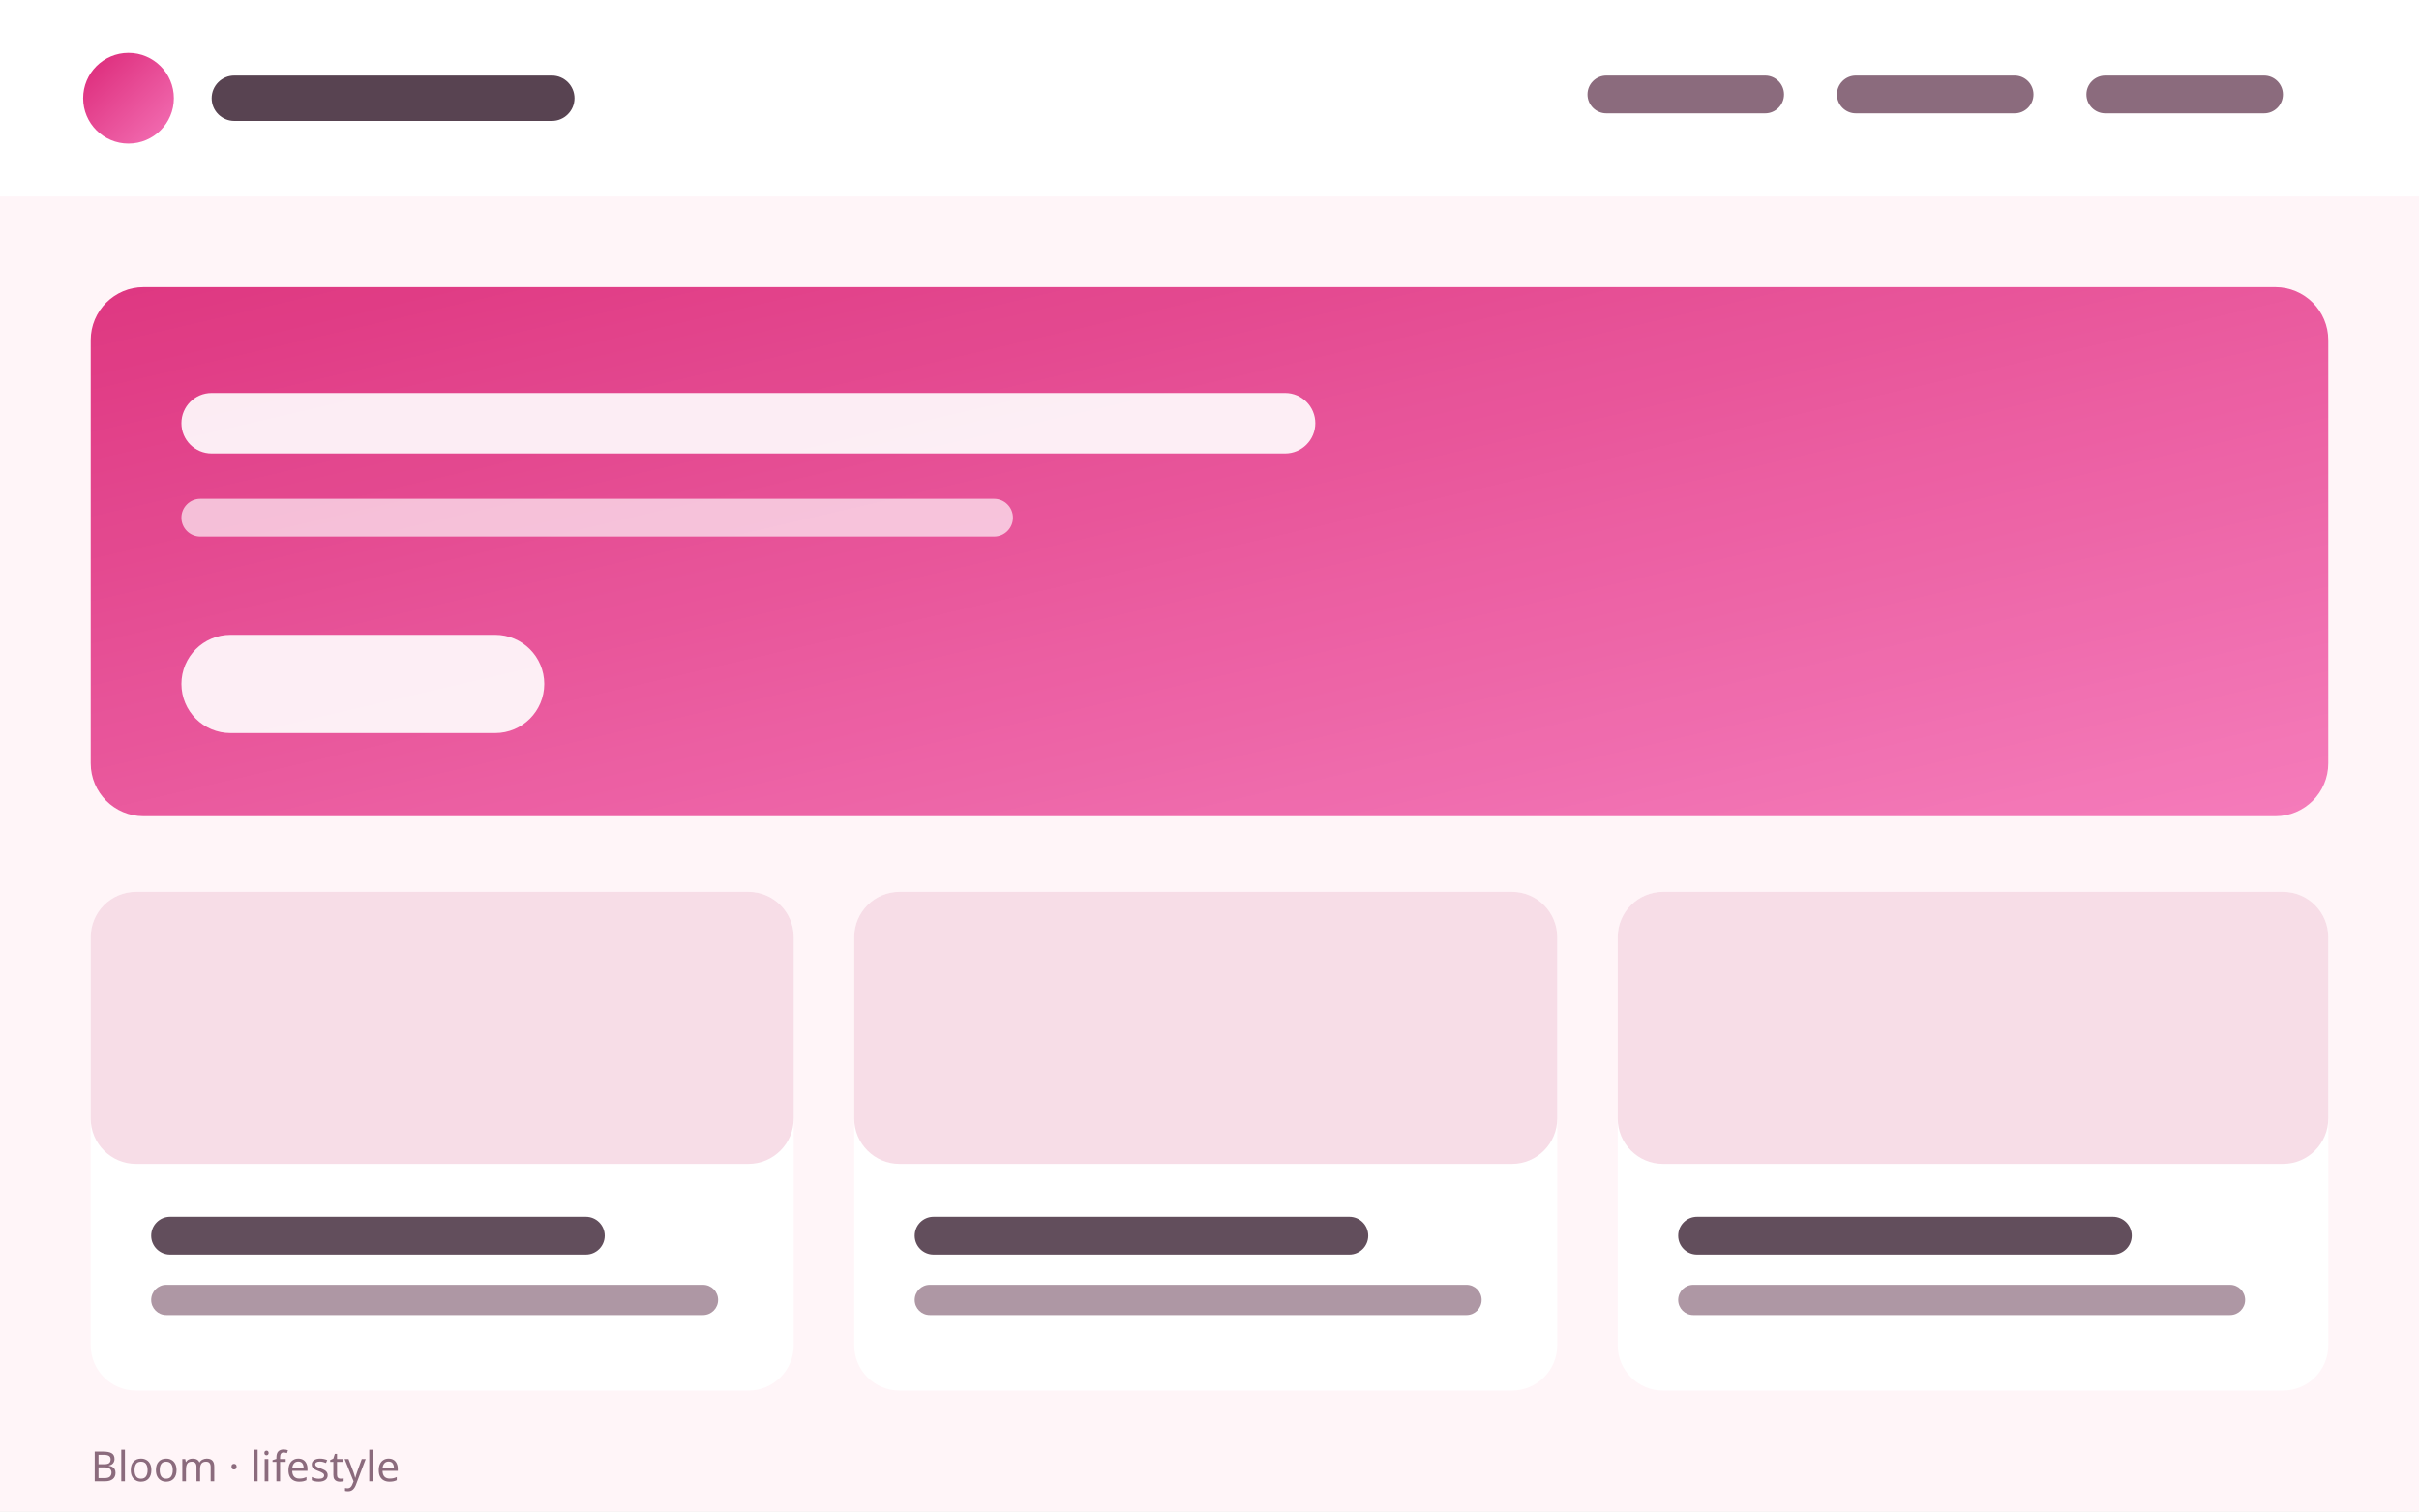
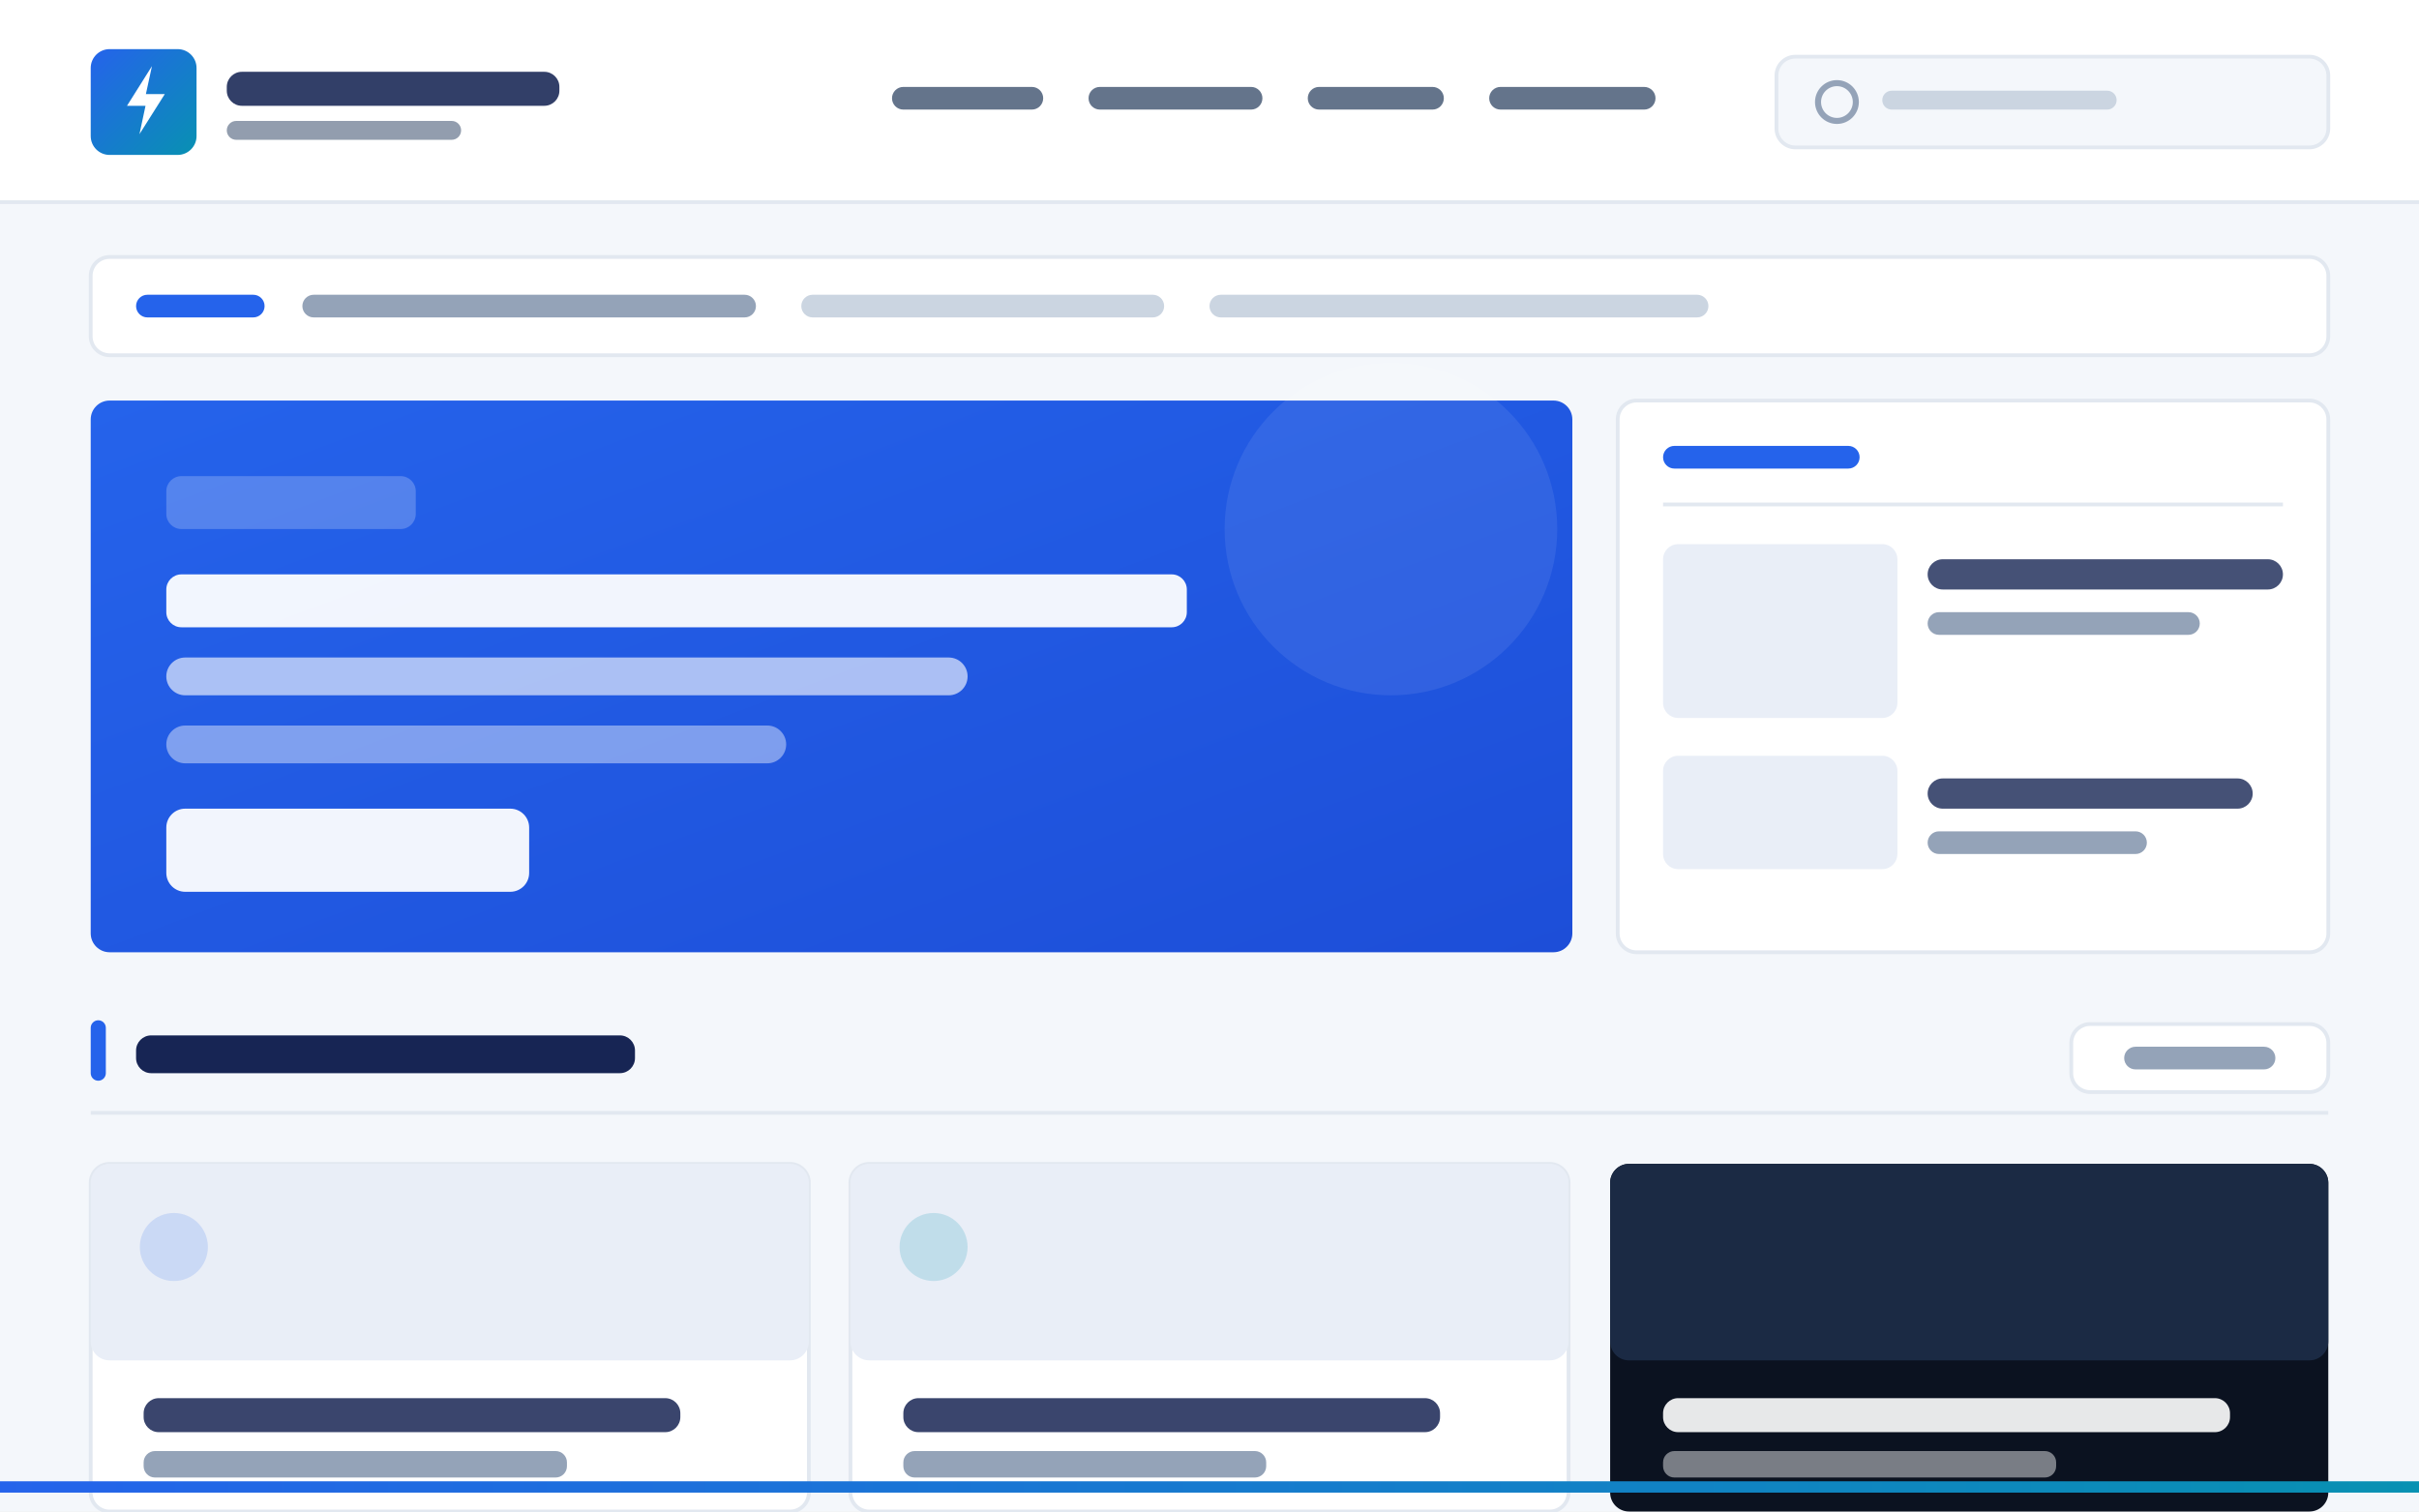
<svg xmlns="http://www.w3.org/2000/svg" viewBox="0 0 640 400" role="img" aria-label="Pratinjau tema Bloom">
  <defs>
-     <linearGradient id="hero" x1="0" y1="0" x2="1" y2="1">
-       <stop offset="0" stop-color="#db2777" />
-       <stop offset="1" stop-color="#f472b6" />
+     <linearGradient id="amp-brand" x1="0" y1="0" x2="1" y2="1">
+       <stop offset="0" stop-color="#2563eb" />
+       <stop offset="1" stop-color="#0891b2" />
+     </linearGradient>
+     <linearGradient id="amp-hero" x1="0" y1="0" x2="1" y2="1">
+       <stop offset="0" stop-color="#2563eb" />
+       <stop offset="1" stop-color="#1d4ed8" />
+     </linearGradient>
+     <linearGradient id="amp-hairline" x1="0" y1="0" x2="1" y2="0">
+       <stop offset="0" stop-color="#2563eb" />
+       <stop offset="1" stop-color="#0891b2" />
    </linearGradient>
  </defs>
-   <rect width="640" height="400" fill="#fff5f8" />
-   <rect x="0" y="0" width="640" height="52" fill="#ffffff" />
-   <circle cx="34" cy="26" r="12" fill="url(#hero)" />
-   <rect x="56" y="20" width="96" height="12" rx="6" fill="#3b2233" opacity=".85" />
-   <rect x="420" y="20" width="52" height="10" rx="5" fill="#8b6b7d" />
-   <rect x="486" y="20" width="52" height="10" rx="5" fill="#8b6b7d" />
-   <rect x="552" y="20" width="52" height="10" rx="5" fill="#8b6b7d" />
-   <rect x="24" y="76" width="592" height="140" rx="14" fill="url(#hero)" opacity=".92" />
-   <rect x="48" y="104" width="300" height="16" rx="8" fill="#ffffff" opacity=".9" />
-   <rect x="48" y="132" width="220" height="10" rx="5" fill="#ffffff" opacity=".65" />
-   <rect x="48" y="168" width="96" height="26" rx="13" fill="#ffffff" opacity=".9" />
-   <rect x="24" y="236" width="186" height="132" rx="12" fill="#ffffff" />
-   <rect x="24" y="236" width="186" height="72" rx="12" fill="#f7dde7" />
-   <rect x="40" y="322" width="120" height="10" rx="5" fill="#3b2233" opacity=".8" />
-   <rect x="40" y="340" width="150" height="8" rx="4" fill="#8b6b7d" opacity=".7" />
-   <rect x="226" y="236" width="186" height="132" rx="12" fill="#ffffff" />
-   <rect x="226" y="236" width="186" height="72" rx="12" fill="#f7dde7" />
-   <rect x="242" y="322" width="120" height="10" rx="5" fill="#3b2233" opacity=".8" />
-   <rect x="242" y="340" width="150" height="8" rx="4" fill="#8b6b7d" opacity=".7" />
-   <rect x="428" y="236" width="188" height="132" rx="12" fill="#ffffff" />
-   <rect x="428" y="236" width="188" height="72" rx="12" fill="#f7dde7" />
-   <rect x="444" y="322" width="120" height="10" rx="5" fill="#3b2233" opacity=".8" />
-   <rect x="444" y="340" width="150" height="8" rx="4" fill="#8b6b7d" opacity=".7" />
-   <text x="24" y="392" font-family="system-ui, sans-serif" font-size="11" fill="#8b6b7d">Bloom · lifestyle</text>
+   <rect width="640" height="400" fill="#f4f7fb" />
+   <rect x="0" y="0" width="640" height="54" fill="#ffffff" />
+   <rect x="0" y="53" width="640" height="1" fill="#e2e8f0" />
+   <rect x="24" y="13" width="28" height="28" rx="5" fill="url(#amp-brand)" />
+   <path d="M40.2 17.5 33.6 28h4.9l-1.6 7.5 6.7-10.6h-5z" fill="#ffffff" />
+   <rect x="60" y="19" width="88" height="9" rx="4" fill="#172554" opacity=".88" />
+   <rect x="60" y="32" width="62" height="5" rx="2.5" fill="#64748b" opacity=".7" />
+   <rect x="236" y="23" width="40" height="6" rx="3" fill="#64748b" />
+   <rect x="288" y="23" width="46" height="6" rx="3" fill="#64748b" />
+   <rect x="346" y="23" width="36" height="6" rx="3" fill="#64748b" />
+   <rect x="394" y="23" width="44" height="6" rx="3" fill="#64748b" />
+   <rect x="470" y="15" width="146" height="24" rx="5" fill="#f4f7fb" stroke="#e2e8f0" />
+   <circle cx="486" cy="27" r="5" fill="none" stroke="#94a3b8" stroke-width="1.6" />
+   <rect x="498" y="24" width="62" height="5" rx="2.5" fill="#cbd5e1" />
+   <rect x="24" y="68" width="592" height="26" rx="5" fill="#ffffff" stroke="#e2e8f0" />
+   <rect x="36" y="78" width="34" height="6" rx="3" fill="#2563eb" />
+   <rect x="80" y="78" width="120" height="6" rx="3" fill="#94a3b8" />
+   <rect x="212" y="78" width="96" height="6" rx="3" fill="#cbd5e1" />
+   <rect x="320" y="78" width="132" height="6" rx="3" fill="#cbd5e1" />
+   <rect x="24" y="106" width="392" height="146" rx="5" fill="url(#amp-hero)" />
+   <circle cx="368" cy="140" r="44" fill="#ffffff" opacity=".08" />
+   <rect x="44" y="126" width="66" height="14" rx="4" fill="#ffffff" opacity=".22" />
+   <rect x="44" y="152" width="270" height="14" rx="4" fill="#ffffff" opacity=".94" />
+   <rect x="44" y="174" width="212" height="10" rx="5" fill="#ffffff" opacity=".62" />
+   <rect x="44" y="192" width="164" height="10" rx="5" fill="#ffffff" opacity=".42" />
+   <rect x="44" y="214" width="96" height="22" rx="5" fill="#ffffff" opacity=".94" />
+   <rect x="428" y="106" width="188" height="146" rx="5" fill="#ffffff" stroke="#e2e8f0" />
+   <rect x="440" y="118" width="52" height="6" rx="3" fill="#2563eb" />
+   <rect x="440" y="133" width="164" height="1" fill="#e2e8f0" />
+   <rect x="440" y="144" width="62" height="46" rx="4" fill="#e9eef7" />
+   <rect x="510" y="148" width="94" height="8" rx="4" fill="#172554" opacity=".8" />
+   <rect x="510" y="162" width="72" height="6" rx="3" fill="#94a3b8" />
+   <rect x="440" y="200" width="62" height="30" rx="4" fill="#e9eef7" />
+   <rect x="510" y="206" width="86" height="8" rx="4" fill="#172554" opacity=".8" />
+   <rect x="510" y="220" width="58" height="6" rx="3" fill="#94a3b8" />
+   <rect x="24" y="270" width="4" height="16" rx="2" fill="#2563eb" />
+   <rect x="36" y="274" width="132" height="10" rx="4" fill="#172554" />
+   <rect x="548" y="271" width="68" height="18" rx="5" fill="#ffffff" stroke="#e2e8f0" />
+   <rect x="562" y="277" width="40" height="6" rx="3" fill="#94a3b8" />
+   <rect x="24" y="294" width="592" height="1" fill="#e2e8f0" />
+   <g>
+     <rect x="24" y="308" width="190" height="92" rx="5" fill="#ffffff" stroke="#e2e8f0" />
+     <rect x="24" y="308" width="190" height="52" rx="5" fill="#e9eef7" />
+     <circle cx="46" cy="330" r="9" fill="#2563eb" opacity=".16" />
+     <rect x="38" y="370" width="142" height="9" rx="4" fill="#172554" opacity=".85" />
+     <rect x="38" y="384" width="112" height="7" rx="3" fill="#94a3b8" />
+   </g>
+   <g>
+     <rect x="225" y="308" width="190" height="92" rx="5" fill="#ffffff" stroke="#e2e8f0" />
+     <rect x="225" y="308" width="190" height="52" rx="5" fill="#e9eef7" />
+     <circle cx="247" cy="330" r="9" fill="#0891b2" opacity=".18" />
+     <rect x="239" y="370" width="142" height="9" rx="4" fill="#172554" opacity=".85" />
+     <rect x="239" y="384" width="96" height="7" rx="3" fill="#94a3b8" />
+   </g>
+   <g>
+     <rect x="426" y="308" width="190" height="92" rx="5" fill="#0b1220" />
+     <rect x="426" y="308" width="190" height="52" rx="5" fill="#1b2a44" />
+     <rect x="440" y="370" width="150" height="9" rx="4" fill="#ffffff" opacity=".9" />
+     <rect x="440" y="384" width="104" height="7" rx="3" fill="#ffffff" opacity=".45" />
+   </g>
+   <rect x="0" y="392" width="640" height="3" fill="url(#amp-hairline)" />
</svg>
